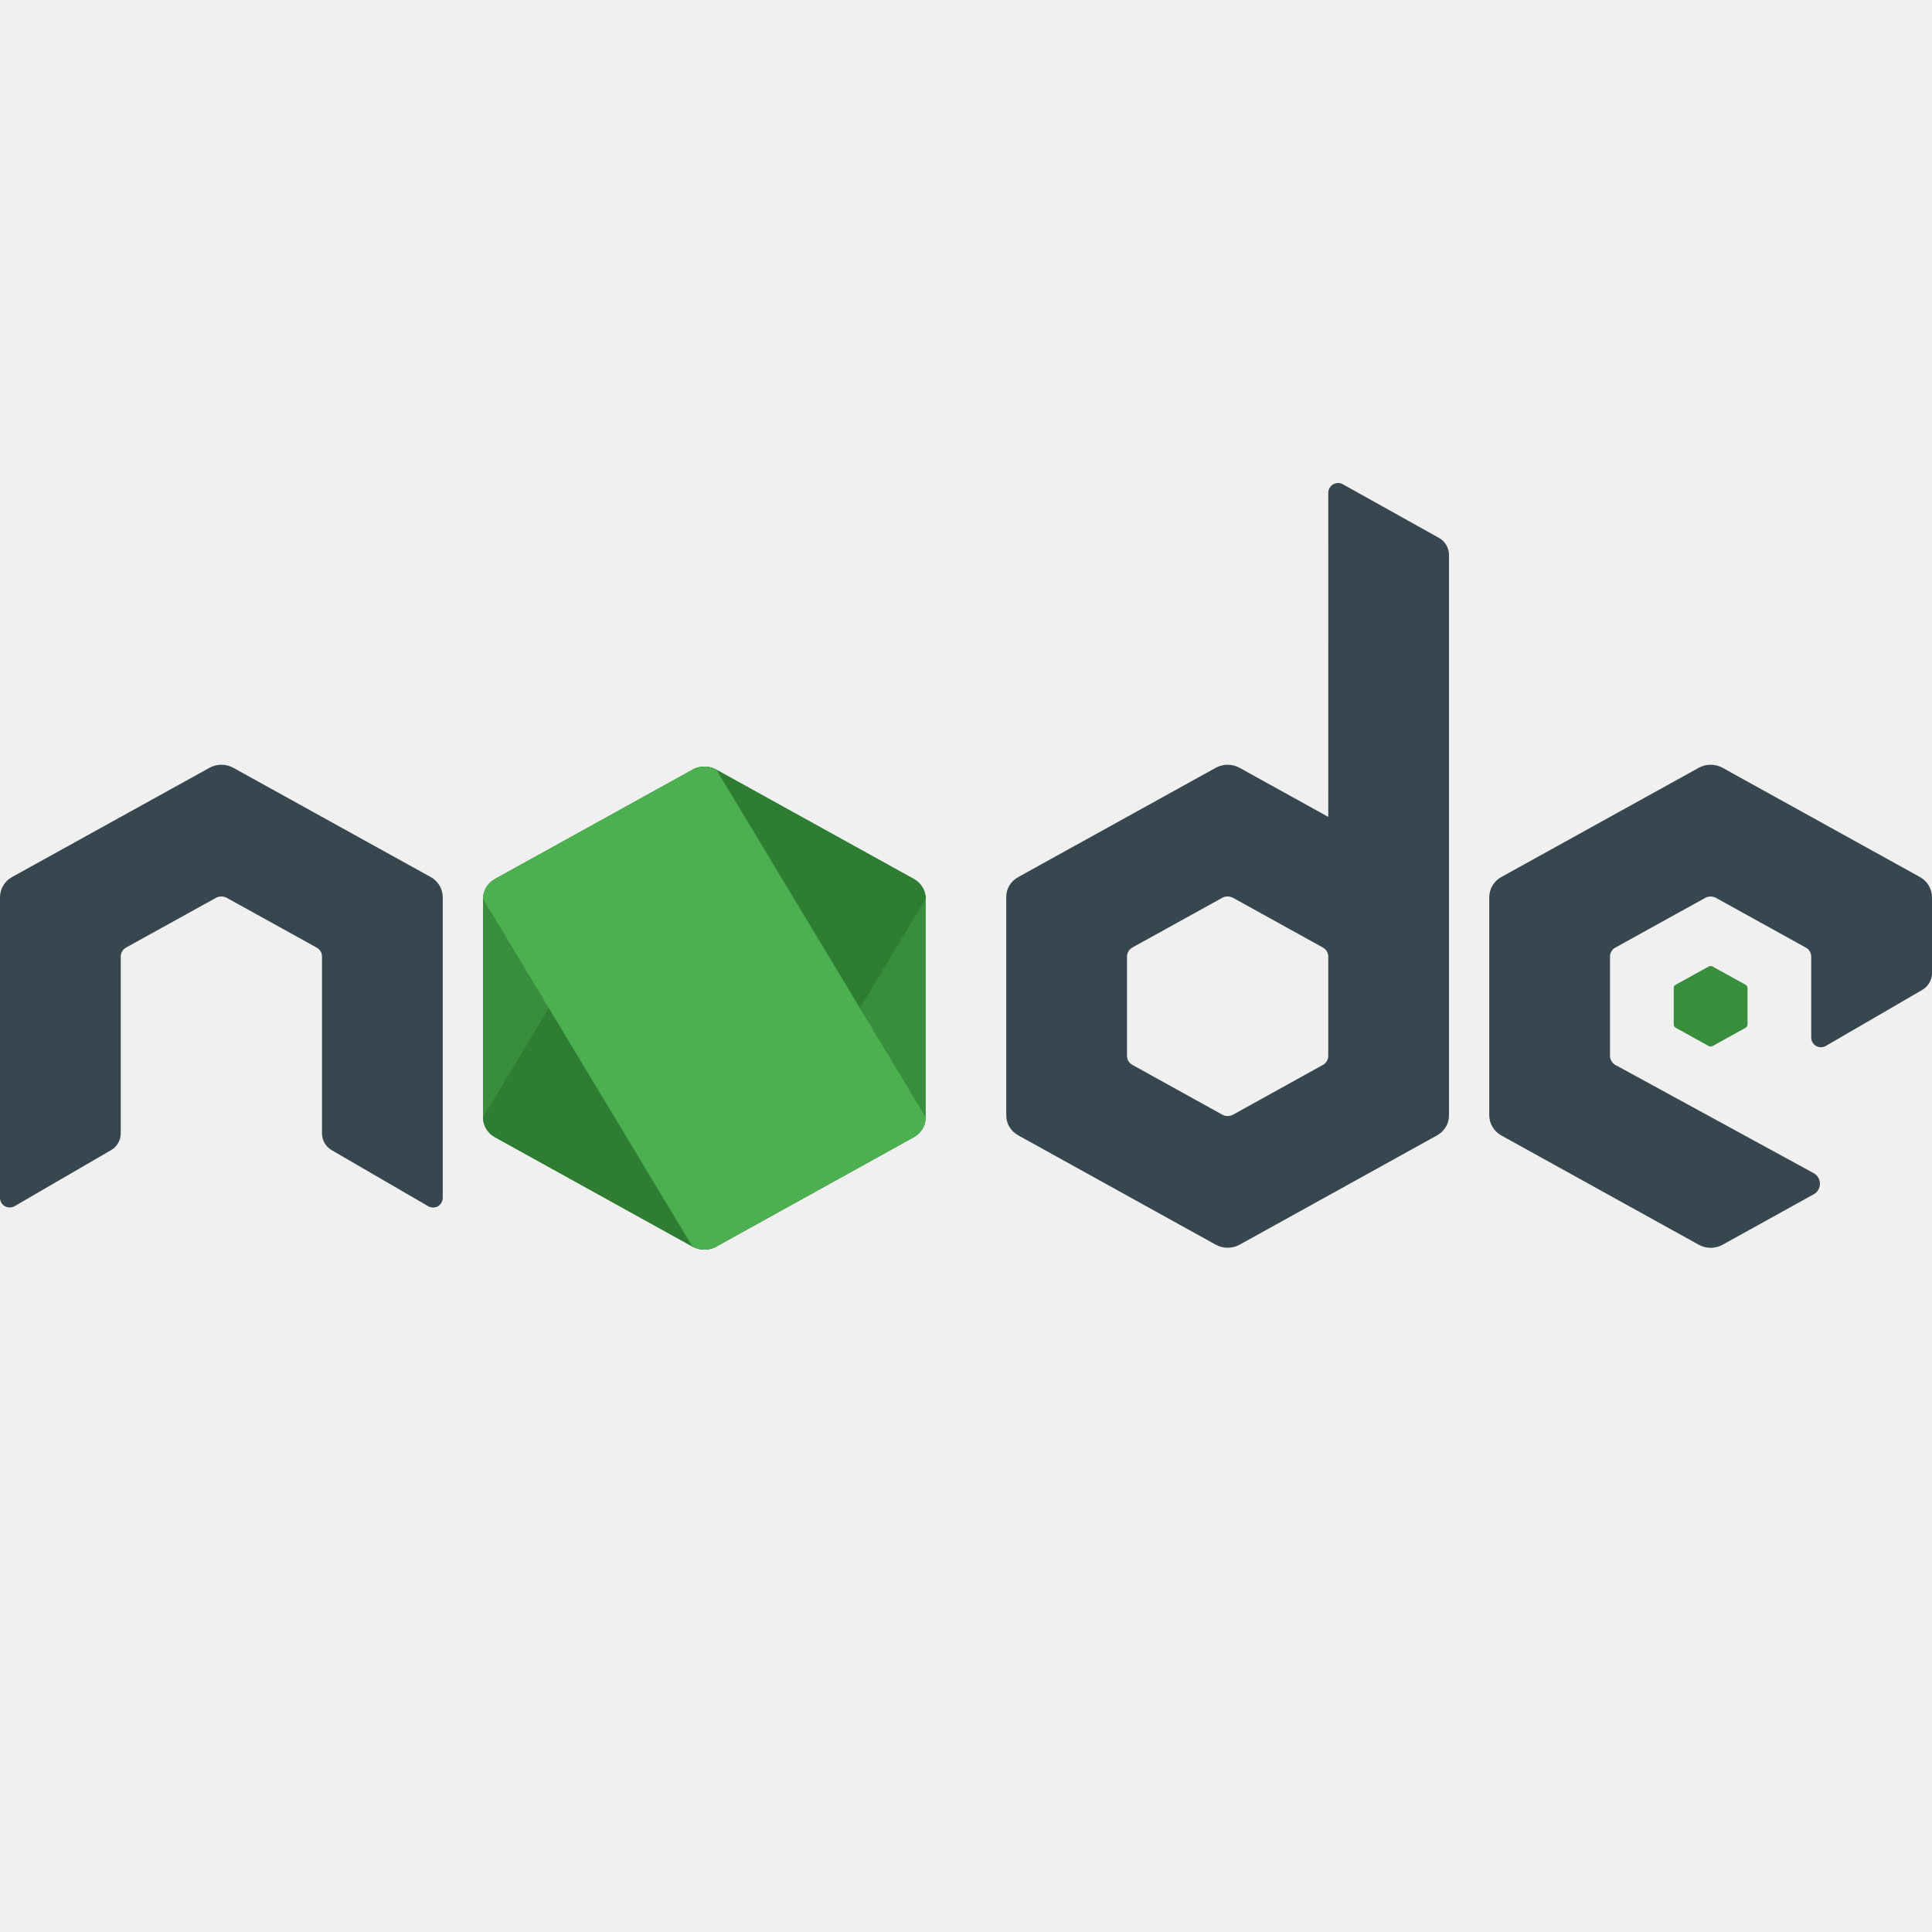
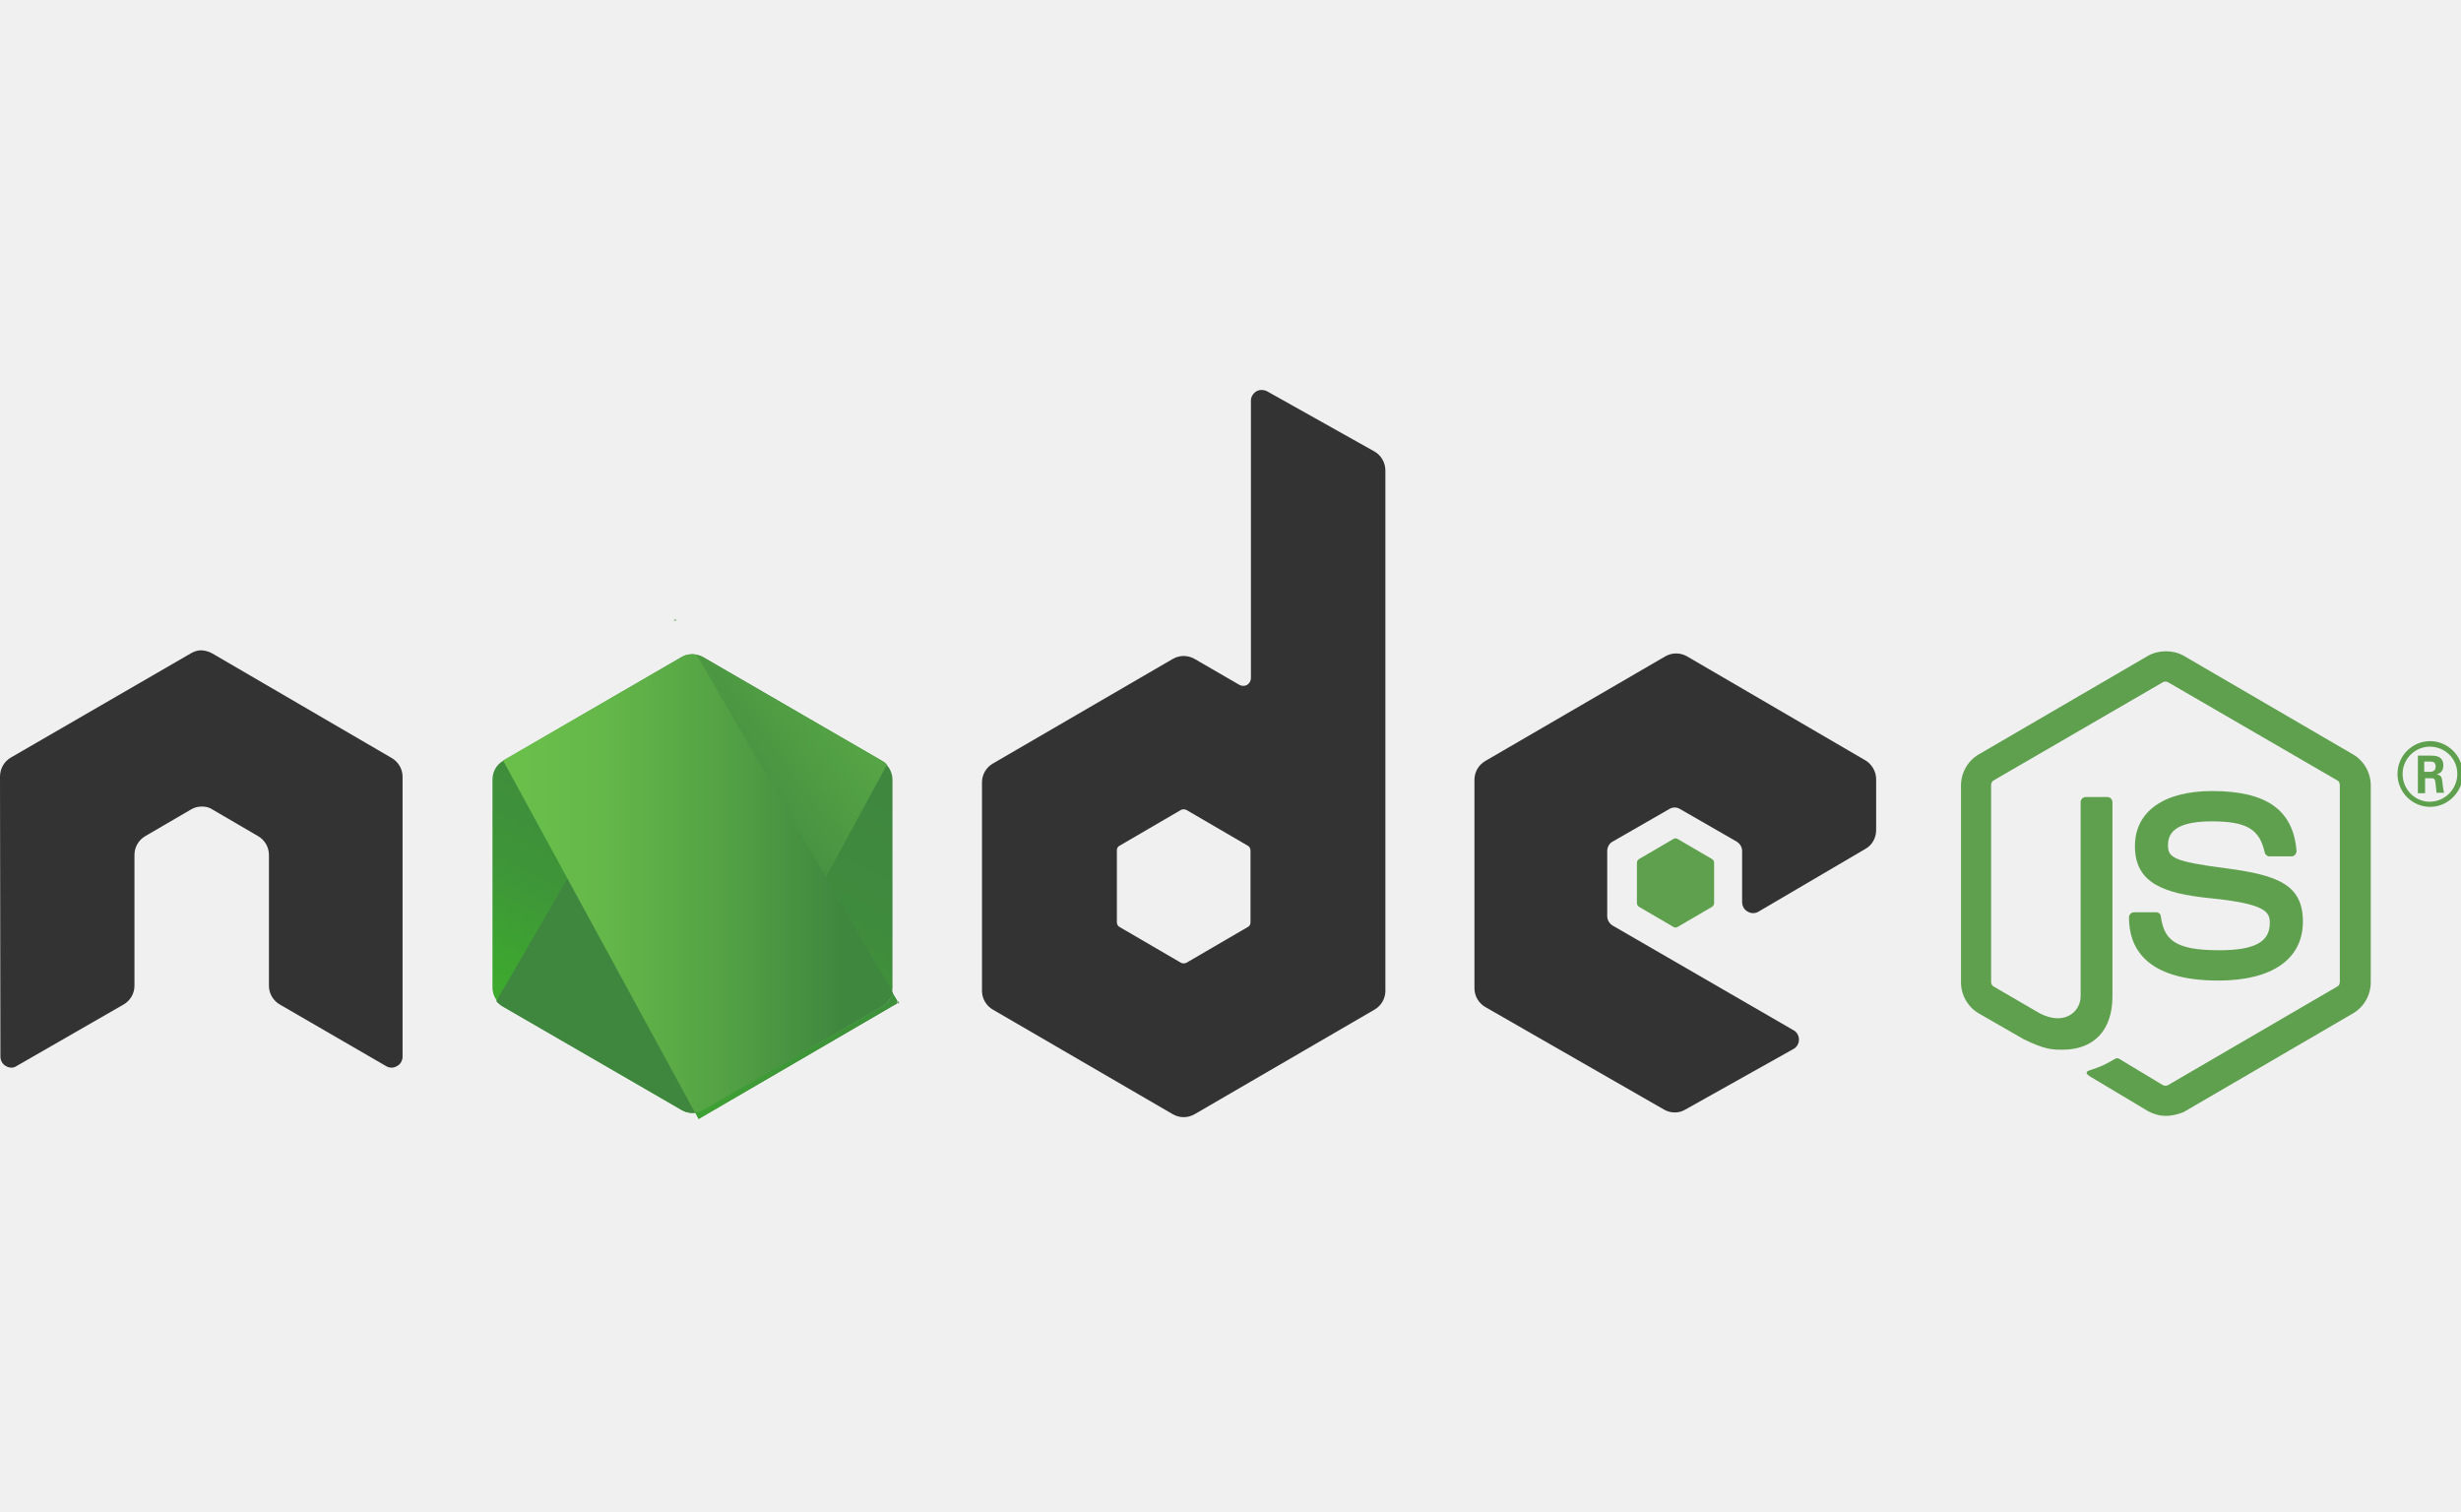
- <svg xmlns="http://www.w3.org/2000/svg" viewBox="0 0 48 48" width="48px" height="48px">
-   <path fill="#388e3c" d="M17.204 19.122l-4.907 2.715C12.113 21.938 12 22.126 12 22.329v5.433c0 .203.113.39.297.492l4.908 2.717c.183.101.41.101.593 0l4.907-2.717C22.887 28.152 23 27.965 23 27.762v-5.433c0-.203-.113-.39-.297-.492l-4.906-2.715c-.092-.051-.195-.076-.297-.076-.103 0-.205.025-.297.076M42.451 24.013l-.818.452c-.031.017-.049.048-.049.082v.906c0 .034.019.065.049.082l.818.453c.031.017.068.017.099 0l.818-.453c.03-.017.049-.048.049-.082v-.906c0-.034-.019-.065-.05-.082l-.818-.452C42.534 24.004 42.517 24 42.5 24S42.466 24.004 42.451 24.013" />
-   <path fill="#37474f" d="M35.751,13.364l-2.389-1.333c-0.075-0.042-0.167-0.041-0.241,0.003 c-0.074,0.044-0.12,0.123-0.12,0.209L33,20.295l-2.203-1.219C30.705,19.025,30.602,19,30.5,19c-0.102,0-0.205,0.025-0.297,0.076 h0.001l-4.907,2.715C25.113,21.892,25,22.08,25,22.282v5.433c0,0.203,0.113,0.39,0.297,0.492l4.908,2.717 c0.183,0.101,0.41,0.101,0.593,0l4.907-2.717C35.887,28.106,36,27.918,36,27.715V13.788C36,13.612,35.904,13.45,35.751,13.364z M32.866,26.458l-2.23,1.235c-0.083,0.046-0.186,0.046-0.269,0l-2.231-1.235C28.051,26.412,28,26.326,28,26.234v-2.47 c0-0.092,0.051-0.177,0.135-0.224l2.231-1.234h-0.001c0.042-0.023,0.088-0.034,0.135-0.034c0.047,0,0.093,0.012,0.135,0.034 l2.23,1.234C32.949,23.587,33,23.673,33,23.765v2.47C33,26.326,32.949,26.412,32.866,26.458z" />
-   <path fill="#2e7d32" d="M17.204,19.122L12,27.762c0,0.203,0.113,0.39,0.297,0.492l4.908,2.717 c0.183,0.101,0.41,0.101,0.593,0L23,22.329c0-0.203-0.113-0.39-0.297-0.492l-4.906-2.715c-0.092-0.051-0.195-0.076-0.297-0.076 c-0.103,0-0.205,0.025-0.297,0.076" />
-   <path fill="#4caf50" d="M17.204,19.122l-4.907,2.715C12.113,21.938,12,22.126,12,22.329l5.204,8.642 c0.183,0.101,0.41,0.101,0.593,0l4.907-2.717C22.887,28.152,23,27.965,23,27.762l-5.203-8.64c-0.092-0.051-0.195-0.076-0.297-0.076 c-0.103,0-0.205,0.025-0.297,0.076" />
-   <path fill="#37474f" d="M47.703 21.791l-4.906-2.715C42.705 19.025 42.602 19 42.5 19c-.102 0-.205.025-.297.076h.001l-4.907 2.715C37.114 21.892 37 22.084 37 22.294v5.411c0 .209.114.402.297.503l4.908 2.717c.184.102.409.102.593 0l2.263-1.253c.207-.115.206-.412-.002-.526l-4.924-2.687C40.052 26.412 40 26.325 40 26.231v-2.466c0-.092.05-.177.13-.221l2.235-1.236h-.001c.042-.023.088-.034.135-.034.047 0 .093.012.135.034l2.235 1.237c.08.044.13.129.13.221v2.012c0 .086.046.166.121.209.075.042.167.042.242-.001l2.398-1.393c.148-.086.24-.245.24-.417v-1.88C48 22.085 47.886 21.892 47.703 21.791zM10.703 21.791l-4.906-2.715C5.705 19.025 5.602 19 5.5 19c-.102 0-.205.025-.297.076h.001l-4.907 2.715C.114 21.892 0 22.084 0 22.294v7.465c0 .086.046.166.121.209.075.042.167.042.242-.001l2.398-1.393C2.909 28.488 3 28.329 3 28.157v-4.393c0-.092.05-.177.13-.221l2.235-1.236H5.365c.042-.023.088-.034.135-.034.047 0 .093.012.135.034l2.235 1.237C7.95 23.588 8 23.673 8 23.765v4.393c0 .172.091.331.24.417l2.398 1.393c.075.043.167.043.242.001C10.954 29.925 11 29.845 11 29.759v-7.464C11 22.085 10.886 21.892 10.703 21.791z" />
+ <svg xmlns="http://www.w3.org/2000/svg" width="267" height="164" viewBox="0 0 111 33" fill="none">
+   <g clip-path="url(#clip0_8903_7316)">
+     <path d="M97.689 32.741C97.402 32.741 97.135 32.664 96.886 32.529L94.341 31.008C93.959 30.796 94.15 30.719 94.265 30.681C94.781 30.508 94.877 30.469 95.413 30.161C95.47 30.123 95.547 30.142 95.604 30.18L97.555 31.355C97.632 31.393 97.728 31.393 97.785 31.355L105.419 26.908C105.495 26.869 105.534 26.792 105.534 26.696V17.821C105.534 17.725 105.495 17.648 105.419 17.609L97.785 13.181C97.709 13.143 97.613 13.143 97.555 13.181L89.922 17.609C89.845 17.648 89.807 17.744 89.807 17.821V26.696C89.807 26.773 89.845 26.869 89.922 26.908L92.007 28.12C93.136 28.698 93.844 28.024 93.844 27.35V18.591C93.844 18.476 93.939 18.36 94.073 18.36H95.049C95.164 18.36 95.279 18.456 95.279 18.591V27.35C95.279 28.871 94.456 29.757 93.021 29.757C92.581 29.757 92.237 29.757 91.261 29.276L89.252 28.12C88.755 27.832 88.448 27.293 88.448 26.715V17.84C88.448 17.263 88.755 16.724 89.252 16.435L96.886 11.988C97.364 11.718 98.015 11.718 98.493 11.988L106.127 16.435C106.624 16.724 106.93 17.263 106.93 17.84V26.715C106.93 27.293 106.624 27.832 106.127 28.12L98.493 32.568C98.263 32.664 97.976 32.741 97.689 32.741Z" fill="#5FA04E" />
+     <path d="M100.062 26.638C96.713 26.638 96.025 25.098 96.025 23.789C96.025 23.673 96.12 23.558 96.254 23.558H97.249C97.364 23.558 97.46 23.635 97.46 23.75C97.613 24.771 98.053 25.271 100.081 25.271C101.688 25.271 102.377 24.905 102.377 24.039C102.377 23.539 102.185 23.173 99.679 22.923C97.594 22.711 96.293 22.249 96.293 20.574C96.293 19.015 97.594 18.09 99.775 18.09C102.224 18.09 103.429 18.938 103.582 20.786C103.582 20.843 103.563 20.901 103.525 20.959C103.486 20.997 103.429 21.036 103.371 21.036H102.357C102.262 21.036 102.166 20.959 102.147 20.863C101.917 19.804 101.324 19.457 99.755 19.457C97.995 19.457 97.785 20.073 97.785 20.535C97.785 21.094 98.034 21.267 100.406 21.575C102.759 21.883 103.869 22.326 103.869 23.981C103.869 25.675 102.472 26.638 100.062 26.638Z" fill="#5FA04E" />
+     <path d="M111.083 17.32C111.083 18.129 110.413 18.803 109.609 18.803C108.806 18.803 108.136 18.148 108.136 17.32C108.136 16.473 108.825 15.838 109.609 15.838C110.394 15.838 111.083 16.493 111.083 17.32ZM108.366 17.32C108.366 18.014 108.921 18.572 109.59 18.572C110.279 18.572 110.834 17.994 110.834 17.32C110.834 16.627 110.279 16.088 109.59 16.088C108.94 16.088 108.366 16.627 108.366 17.32ZM109.055 16.493H109.629C109.82 16.493 110.203 16.493 110.203 16.935C110.203 17.244 110.011 17.301 109.896 17.34C110.126 17.359 110.145 17.513 110.164 17.725C110.183 17.86 110.203 18.09 110.241 18.168H109.896C109.896 18.09 109.839 17.667 109.839 17.648C109.82 17.552 109.782 17.513 109.667 17.513H109.38V18.187H109.055V16.493ZM109.361 17.224H109.609C109.82 17.224 109.858 17.07 109.858 16.993C109.858 16.762 109.705 16.762 109.609 16.762H109.342V17.224H109.361Z" fill="#5FA04E" />
+     <path fill-rule="evenodd" clip-rule="evenodd" d="M18.157 17.442C18.157 17.095 17.965 16.768 17.659 16.595L9.566 11.878C9.432 11.801 9.279 11.763 9.126 11.743C9.107 11.743 9.05 11.743 9.05 11.743C8.897 11.743 8.743 11.801 8.61 11.878L0.497 16.575C0.191 16.749 0 17.076 0 17.442L0.019 30.07C0.019 30.244 0.115 30.417 0.268 30.494C0.421 30.59 0.612 30.59 0.746 30.494L5.567 27.722C5.874 27.549 6.065 27.221 6.065 26.875V20.965C6.065 20.618 6.256 20.291 6.562 20.118L8.61 18.924C8.763 18.828 8.935 18.789 9.107 18.789C9.279 18.789 9.451 18.828 9.585 18.924L11.632 20.118C11.938 20.291 12.13 20.618 12.13 20.965V26.875C12.13 27.221 12.321 27.549 12.627 27.722L17.41 30.494C17.563 30.59 17.755 30.59 17.908 30.494C18.061 30.417 18.157 30.244 18.157 30.07V17.442Z" fill="#333333" />
+     <path fill-rule="evenodd" clip-rule="evenodd" d="M57.148 0.058C56.995 -0.019 56.804 -0.019 56.67 0.058C56.517 0.154 56.421 0.308 56.421 0.481V12.995C56.421 13.11 56.364 13.226 56.249 13.303C56.134 13.36 56.019 13.36 55.905 13.303L53.877 12.128C53.57 11.955 53.207 11.955 52.901 12.128L44.789 16.845C44.483 17.018 44.291 17.345 44.291 17.692V27.106C44.291 27.452 44.483 27.78 44.789 27.953L52.901 32.669C53.207 32.843 53.57 32.843 53.877 32.669L61.989 27.953C62.295 27.78 62.486 27.452 62.486 27.106V3.639C62.486 3.273 62.295 2.945 61.989 2.772L57.148 0.058ZM56.402 24.006C56.402 24.103 56.364 24.18 56.287 24.218L53.513 25.835C53.437 25.874 53.341 25.874 53.264 25.835L50.49 24.218C50.414 24.18 50.375 24.083 50.375 24.006V20.772C50.375 20.676 50.414 20.599 50.49 20.56L53.264 18.943C53.341 18.905 53.437 18.905 53.513 18.943L56.287 20.56C56.364 20.599 56.402 20.695 56.402 20.772V24.006Z" fill="#333333" />
+     <path fill-rule="evenodd" clip-rule="evenodd" d="M84.143 20.695C84.449 20.522 84.621 20.195 84.621 19.848V17.557C84.621 17.211 84.43 16.883 84.143 16.71L76.088 12.013C75.782 11.84 75.419 11.84 75.113 12.013L67.001 16.729C66.695 16.903 66.503 17.23 66.503 17.576V26.99C66.503 27.337 66.695 27.664 67.001 27.837L75.055 32.458C75.361 32.631 75.725 32.631 76.012 32.458L80.891 29.724C81.044 29.647 81.139 29.474 81.139 29.3C81.139 29.127 81.044 28.954 80.891 28.877L72.74 24.16C72.587 24.064 72.492 23.91 72.492 23.737V20.791C72.492 20.618 72.587 20.445 72.74 20.368L75.285 18.905C75.438 18.808 75.629 18.808 75.782 18.905L78.327 20.368C78.48 20.464 78.576 20.618 78.576 20.791V23.102C78.576 23.275 78.671 23.448 78.824 23.525C78.977 23.621 79.169 23.621 79.322 23.525L84.143 20.695Z" fill="#333333" />
+     <path fill-rule="evenodd" clip-rule="evenodd" d="M75.476 20.252C75.534 20.214 75.61 20.214 75.668 20.252L77.218 21.157C77.275 21.196 77.313 21.253 77.313 21.33V23.14C77.313 23.217 77.275 23.275 77.218 23.313L75.668 24.218C75.61 24.257 75.534 24.257 75.476 24.218L73.927 23.313C73.869 23.275 73.831 23.217 73.831 23.14V21.33C73.831 21.253 73.869 21.196 73.927 21.157L75.476 20.252Z" fill="#5FA04E" />
+     <path d="M31.721 12.051C31.415 11.878 31.051 11.878 30.745 12.051L22.69 16.729C22.384 16.903 22.212 17.23 22.212 17.576V26.952C22.212 27.298 22.403 27.626 22.69 27.799L30.745 32.477C31.051 32.65 31.415 32.65 31.721 32.477L39.775 27.799C40.081 27.626 40.254 27.298 40.254 26.952V17.576C40.254 17.23 40.062 16.903 39.775 16.729L31.721 12.051Z" fill="url(#paint0_linear_8903_7316)" />
+     <path d="M39.794 16.729L31.702 12.051C31.625 12.013 31.529 11.974 31.453 11.955L22.384 27.568C22.461 27.664 22.556 27.741 22.652 27.799L30.745 32.477C30.974 32.612 31.242 32.65 31.491 32.573L40.005 16.903C39.948 16.826 39.871 16.768 39.794 16.729Z" fill="url(#paint1_linear_8903_7316)" />
+     <path d="M30.477 10.338L30.363 10.396H30.516L30.477 10.338Z" fill="url(#paint2_linear_8903_7316)" />
+     <path d="M39.795 27.799C40.024 27.664 40.197 27.433 40.273 27.183L31.415 11.936C31.185 11.897 30.936 11.917 30.726 12.051L22.69 16.71L31.357 32.612C31.472 32.593 31.606 32.554 31.721 32.496L39.795 27.799Z" fill="url(#paint3_linear_8903_7316)" />
+     <path d="M40.56 27.645L40.502 27.549V27.683L40.56 27.645Z" fill="url(#paint4_linear_8903_7316)" />
+     <path d="M39.795 27.799L31.721 32.477C31.606 32.535 31.492 32.573 31.358 32.593L31.511 32.881L40.465 27.664V27.549L40.235 27.164C40.216 27.433 40.044 27.664 39.795 27.799Z" fill="url(#paint5_linear_8903_7316)" />
+     <path d="M39.795 27.799L31.721 32.477C31.606 32.535 31.492 32.573 31.358 32.593L31.511 32.881L40.465 27.664V27.549L40.235 27.164C40.216 27.433 40.044 27.664 39.795 27.799Z" fill="url(#paint6_linear_8903_7316)" />
+   </g>
+   <defs>
+     <linearGradient id="paint0_linear_8903_7316" x1="34.513" y1="15.535" x2="27.157" y2="30.448" gradientUnits="userSpaceOnUse">
+       <stop stop-color="#3F873F" />
+       <stop offset="0.33" stop-color="#3F8B3D" />
+       <stop offset="0.637" stop-color="#3E9638" />
+       <stop offset="0.934" stop-color="#3DA92E" />
+       <stop offset="1" stop-color="#3DAE2B" />
+     </linearGradient>
+     <linearGradient id="paint1_linear_8903_7316" x1="30.009" y1="23.359" x2="50.533" y2="8.288" gradientUnits="userSpaceOnUse">
+       <stop offset="0.138" stop-color="#3F873F" />
+       <stop offset="0.402" stop-color="#52A044" />
+       <stop offset="0.713" stop-color="#64B749" />
+       <stop offset="0.908" stop-color="#6ABF4B" />
+     </linearGradient>
+     <linearGradient id="paint2_linear_8903_7316" x1="21.917" y1="10.361" x2="40.555" y2="10.361" gradientUnits="userSpaceOnUse">
+       <stop offset="0.092" stop-color="#6ABF4B" />
+       <stop offset="0.287" stop-color="#64B749" />
+       <stop offset="0.598" stop-color="#52A044" />
+       <stop offset="0.862" stop-color="#3F873F" />
+     </linearGradient>
+     <linearGradient id="paint3_linear_8903_7316" x1="21.917" y1="22.261" x2="40.555" y2="22.261" gradientUnits="userSpaceOnUse">
+       <stop offset="0.092" stop-color="#6ABF4B" />
+       <stop offset="0.287" stop-color="#64B749" />
+       <stop offset="0.598" stop-color="#52A044" />
+       <stop offset="0.862" stop-color="#3F873F" />
+     </linearGradient>
+     <linearGradient id="paint4_linear_8903_7316" x1="21.916" y1="27.615" x2="40.555" y2="27.615" gradientUnits="userSpaceOnUse">
+       <stop offset="0.092" stop-color="#6ABF4B" />
+       <stop offset="0.287" stop-color="#64B749" />
+       <stop offset="0.598" stop-color="#52A044" />
+       <stop offset="0.862" stop-color="#3F873F" />
+     </linearGradient>
+     <linearGradient id="paint5_linear_8903_7316" x1="21.917" y1="30.035" x2="40.555" y2="30.035" gradientUnits="userSpaceOnUse">
+       <stop offset="0.092" stop-color="#6ABF4B" />
+       <stop offset="0.287" stop-color="#64B749" />
+       <stop offset="0.598" stop-color="#52A044" />
+       <stop offset="0.862" stop-color="#3F873F" />
+     </linearGradient>
+     <linearGradient id="paint6_linear_8903_7316" x1="43.271" y1="15.092" x2="31.66" y2="38.63" gradientUnits="userSpaceOnUse">
+       <stop stop-color="#3F873F" />
+       <stop offset="0.33" stop-color="#3F8B3D" />
+       <stop offset="0.637" stop-color="#3E9638" />
+       <stop offset="0.934" stop-color="#3DA92E" />
+       <stop offset="1" stop-color="#3DAE2B" />
+     </linearGradient>
+     <clipPath id="clip0_8903_7316">
+       <rect width="111" height="33" fill="white" />
+     </clipPath>
+   </defs>
</svg>
